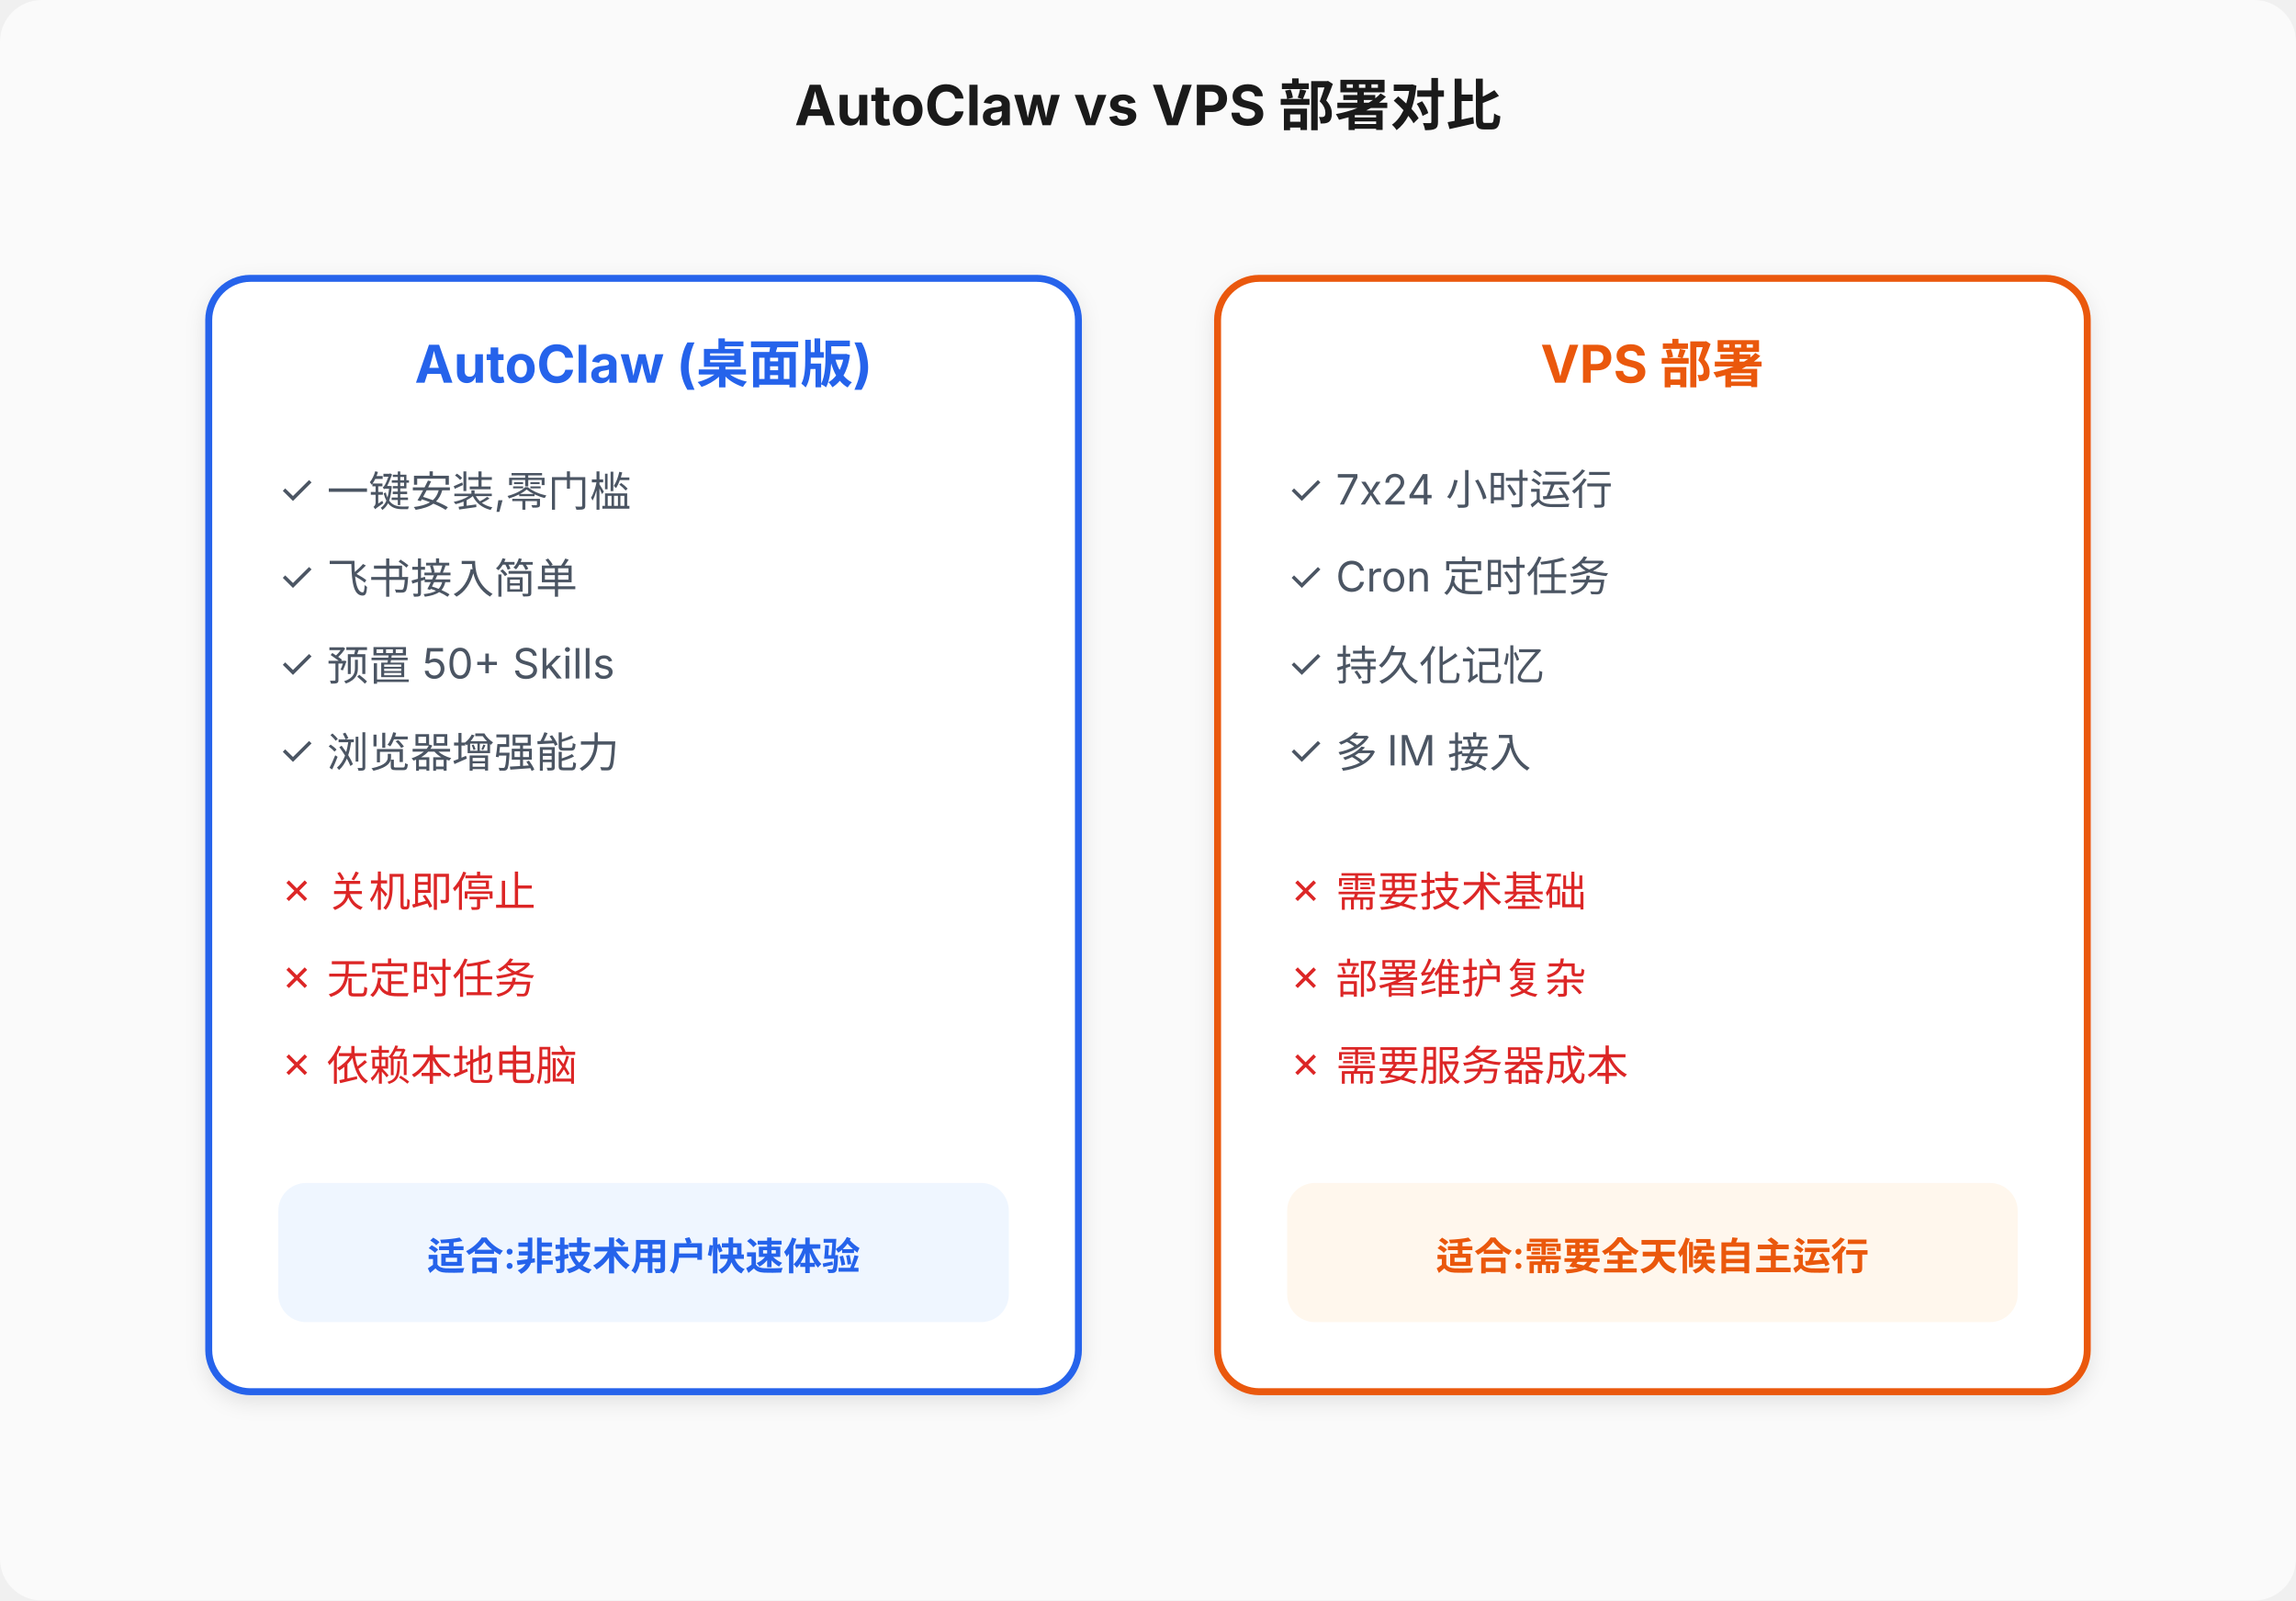
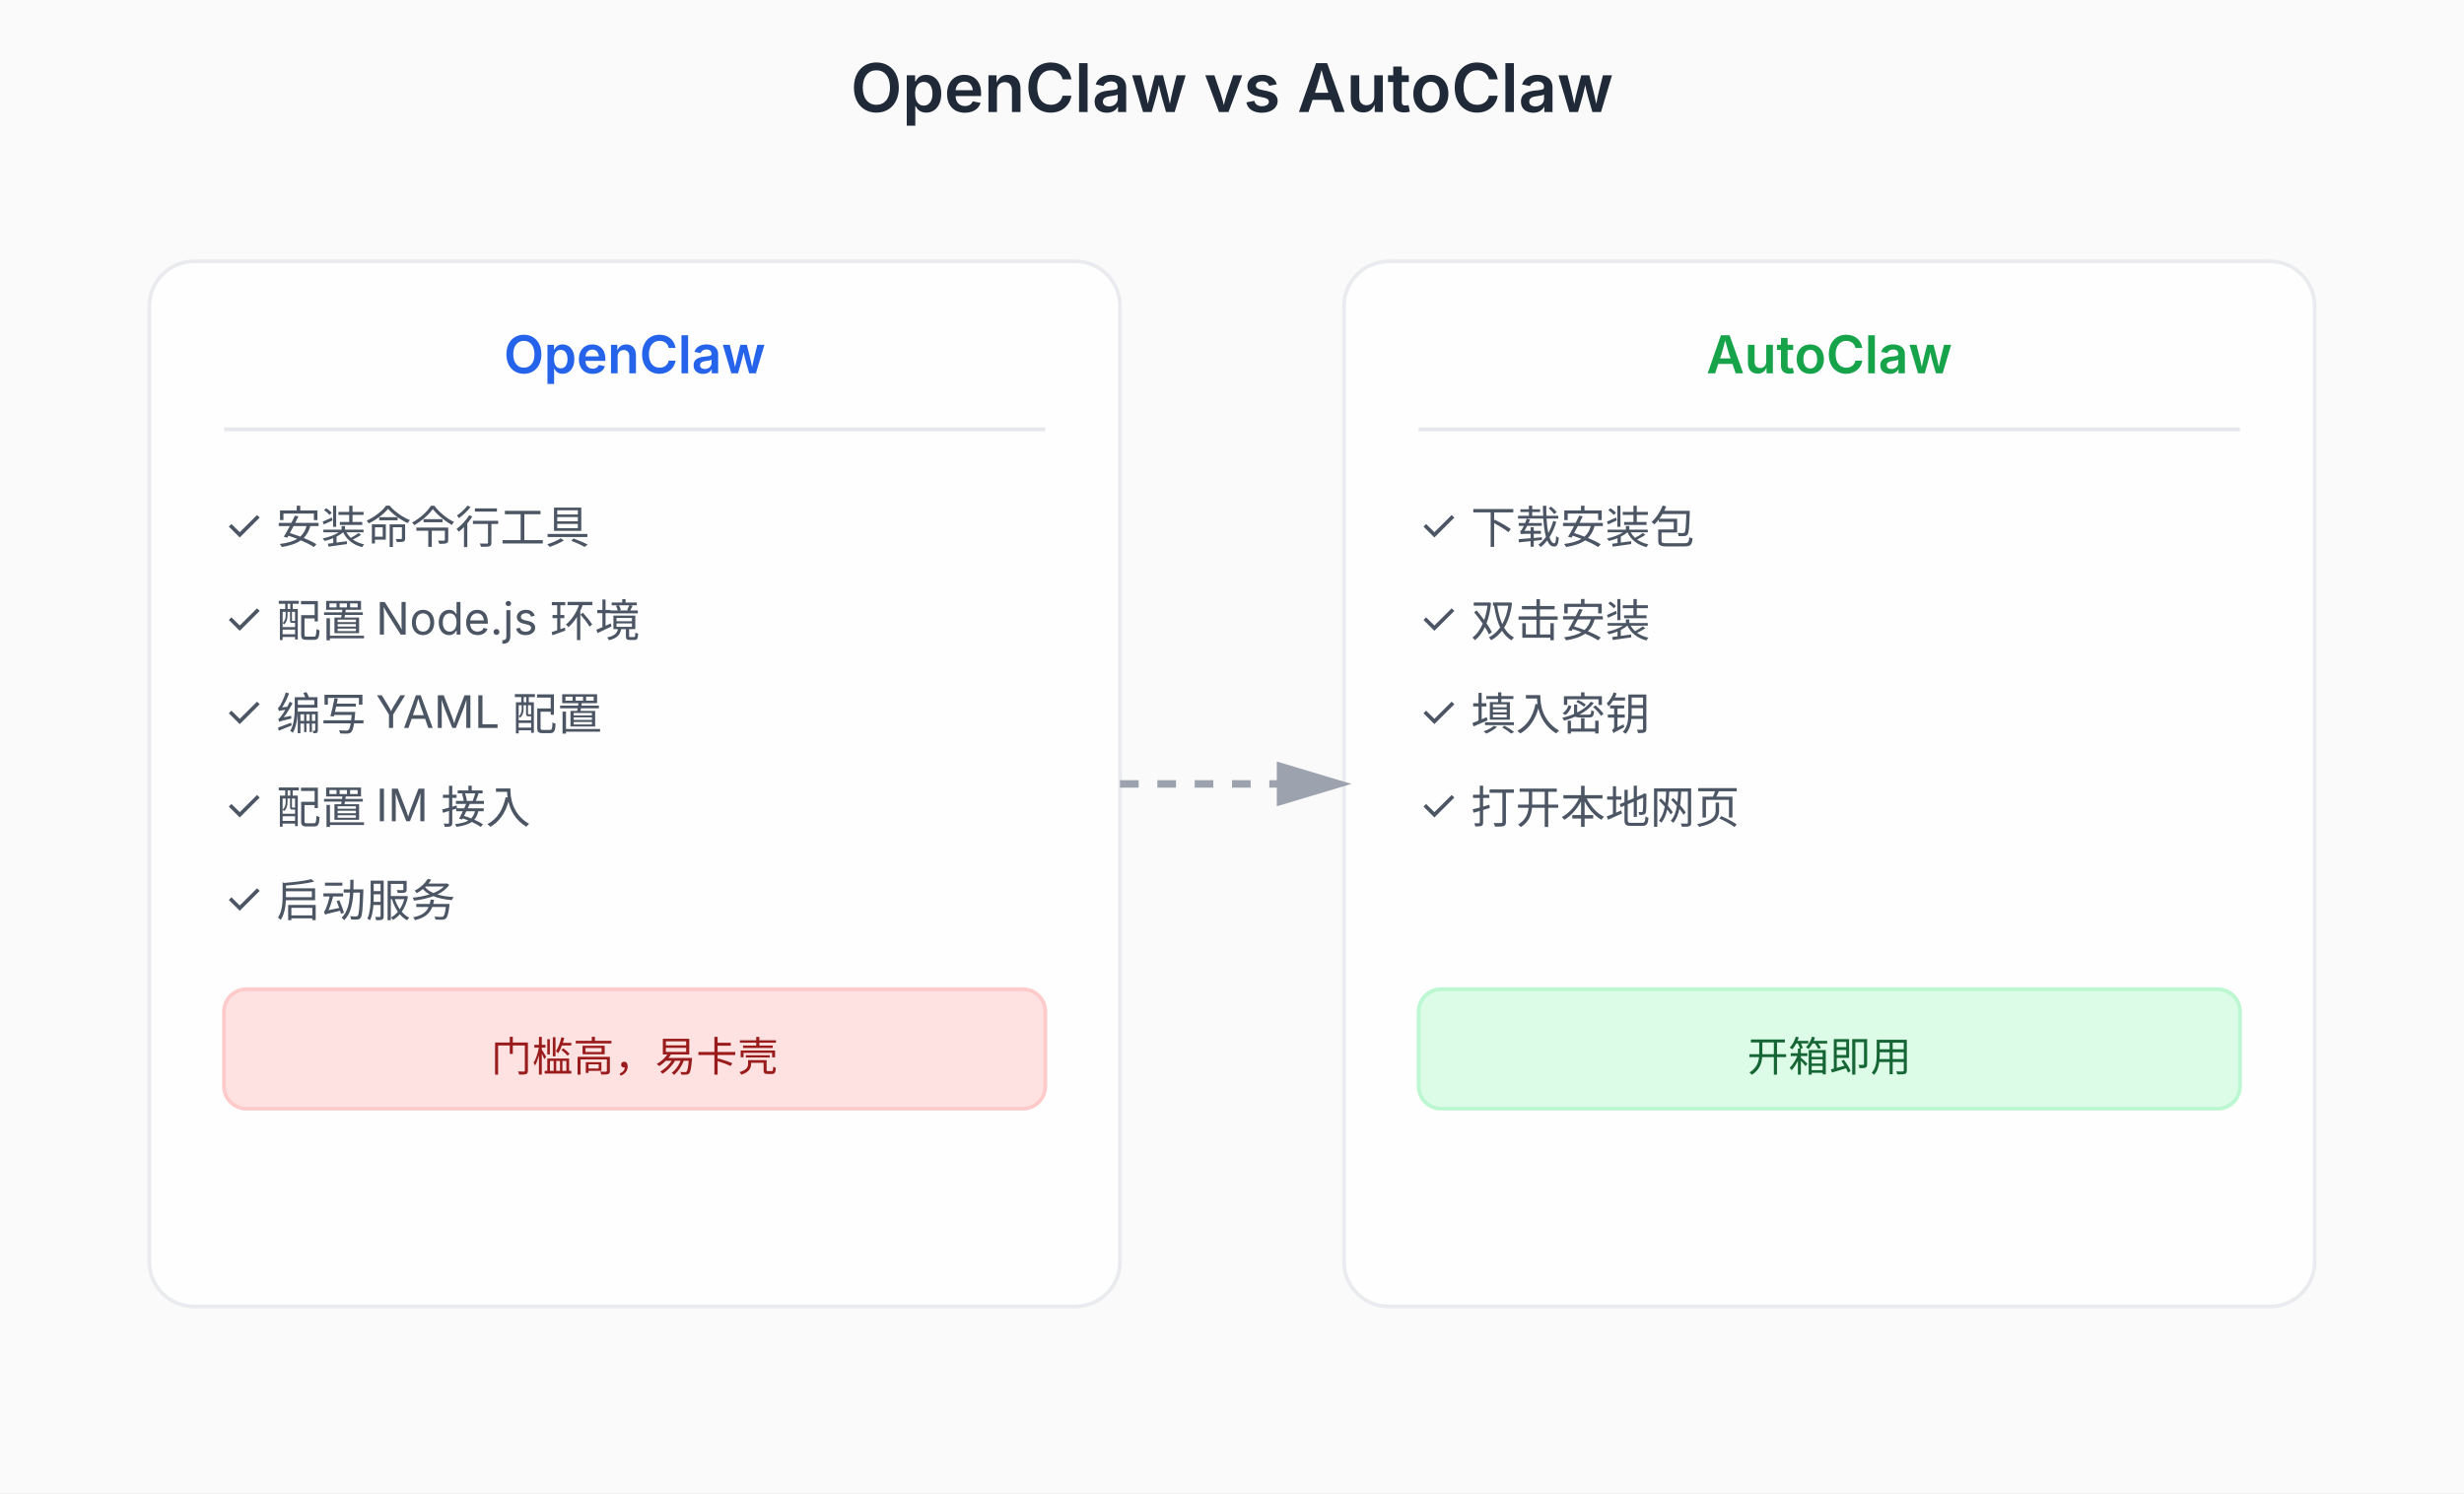
- <svg xmlns="http://www.w3.org/2000/svg" viewBox="0 0 660 460" font-family="-apple-system, 'Segoe UI', sans-serif">
+ <svg xmlns="http://www.w3.org/2000/svg" viewBox="0 0 660 400">
+   <rect width="660" height="400" fill="#FAFAFA" />
+   <text x="330" y="30" font-size="18" font-weight="600" text-anchor="middle" font-family="-apple-system, 'Segoe UI', sans-serif" fill="#1F2937">OpenClaw vs AutoClaw</text>
+   <g>
+     <rect x="40" y="70" width="260" height="280" rx="12" fill="#FFFFFF" stroke="#E5E7EB" stroke-width="1" opacity="0.8" />
+     <text x="170" y="100" font-size="14" font-weight="600" text-anchor="middle" font-family="-apple-system, 'Segoe UI', sans-serif" fill="#2563EB">OpenClaw</text>
+     <line x1="60" y1="115" x2="280" y2="115" stroke="#E5E7EB" stroke-width="1" />
+     <text x="60" y="145" font-size="12" font-family="-apple-system, 'Segoe UI', sans-serif" fill="#4B5563">✓ 安装命令行工具</text>
+     <text x="60" y="170" font-size="12" font-family="-apple-system, 'Segoe UI', sans-serif" fill="#4B5563">✓ 配置 Node.js 环境</text>
+     <text x="60" y="195" font-size="12" font-family="-apple-system, 'Segoe UI', sans-serif" fill="#4B5563">✓ 编写 YAML 配置</text>
+     <text x="60" y="220" font-size="12" font-family="-apple-system, 'Segoe UI', sans-serif" fill="#4B5563">✓ 配置 IM 接入</text>
+     <text x="60" y="245" font-size="12" font-family="-apple-system, 'Segoe UI', sans-serif" fill="#4B5563">✓ 启动服务</text>
+     <rect x="60" y="265" width="220" height="32" rx="6" fill="#FEE2E2" stroke="#FECACA" stroke-width="1" />
+     <text x="170" y="287" font-size="11" text-anchor="middle" font-family="-apple-system, 'Segoe UI', sans-serif" fill="#991B1B">门槛高，易卡壳</text>
+   </g>
+   <g>
+     <rect x="360" y="70" width="260" height="280" rx="12" fill="#FFFFFF" stroke="#E5E7EB" stroke-width="1" opacity="0.8" />
+     <text x="490" y="100" font-size="14" font-weight="600" text-anchor="middle" font-family="-apple-system, 'Segoe UI', sans-serif" fill="#16A34A">AutoClaw</text>
+     <line x1="380" y1="115" x2="600" y2="115" stroke="#E5E7EB" stroke-width="1" />
+     <text x="380" y="145" font-size="12" font-family="-apple-system, 'Segoe UI', sans-serif" fill="#4B5563">✓ 下载安装包</text>
+     <text x="380" y="170" font-size="12" font-family="-apple-system, 'Segoe UI', sans-serif" fill="#4B5563">✓ 双击安装</text>
+     <text x="380" y="195" font-size="12" font-family="-apple-system, 'Segoe UI', sans-serif" fill="#4B5563">✓ 填入密钥</text>
+     <text x="380" y="220" font-size="12" font-family="-apple-system, 'Segoe UI', sans-serif" fill="#4B5563">✓ 打开本地网页</text>
+     <rect x="380" y="265" width="220" height="32" rx="6" fill="#DCFCE7" stroke="#BBF7D0" stroke-width="1" />
+     <text x="490" y="287" font-size="11" text-anchor="middle" font-family="-apple-system, 'Segoe UI', sans-serif" fill="#166534">开箱即用</text>
+   </g>
+   <path d="M 300 210 L 360 210" stroke="#9CA3AF" stroke-width="2" stroke-dasharray="5,5" marker-end="url(#arrowhead)" />
  <defs>
-     <filter id="shadow">
-       <feDropShadow dx="0" dy="2" stdDeviation="3" flood-opacity="0.1" />
-     </filter>
+     <marker id="arrowhead" markerWidth="10" markerHeight="10" refX="9" refY="3" orient="auto">
+       <polygon points="0 0, 10 3, 0 6" fill="#9CA3AF" />
+     </marker>
  </defs>
-   <rect width="660" height="460" fill="#FAFAFA" rx="12" />
-   <text x="330" y="36" text-anchor="middle" font-size="16" font-weight="700" fill="#1a1a1a">AutoClaw vs VPS 部署对比</text>
-   <rect x="60" y="80" width="250" height="320" rx="12" fill="white" stroke="#2563EB" stroke-width="2" filter="url(#shadow)" />
-   <text x="185" y="110" text-anchor="middle" font-size="15" font-weight="700" fill="#2563EB">AutoClaw (桌面版)</text>
-   <text x="80" y="145" font-size="12" fill="#4b5563">✓ 一键安装,零门槛</text>
-   <text x="80" y="170" font-size="12" fill="#4b5563">✓ 飞书接入简单</text>
-   <text x="80" y="195" font-size="12" fill="#4b5563">✓ 预置 50+ Skills</text>
-   <text x="80" y="220" font-size="12" fill="#4b5563">✓ 浏览器增强能力</text>
-   <text x="80" y="260" font-size="12" fill="#dc2626">✗ 关机即停止</text>
-   <text x="80" y="285" font-size="12" fill="#dc2626">✗ 无定时任务</text>
-   <text x="80" y="310" font-size="12" fill="#dc2626">✗ 依赖本地电脑</text>
-   <rect x="80" y="340" width="210" height="40" rx="8" fill="#EFF6FF" />
-   <text x="185" y="365" text-anchor="middle" font-size="11" font-weight="600" fill="#2563EB">适合:非技术用户快速体验</text>
-   <rect x="350" y="80" width="250" height="320" rx="12" fill="white" stroke="#EA580C" stroke-width="2" filter="url(#shadow)" />
-   <text x="475" y="110" text-anchor="middle" font-size="15" font-weight="700" fill="#EA580C">VPS 部署</text>
-   <text x="370" y="145" font-size="12" fill="#4b5563">✓ 7x24 小时运行</text>
-   <text x="370" y="170" font-size="12" fill="#4b5563">✓ Cron 定时任务</text>
-   <text x="370" y="195" font-size="12" fill="#4b5563">✓ 持久化记忆</text>
-   <text x="370" y="220" font-size="12" fill="#4b5563">✓ 多 IM 接入</text>
-   <text x="370" y="260" font-size="12" fill="#dc2626">✗ 需要技术基础</text>
-   <text x="370" y="285" font-size="12" fill="#dc2626">✗ 部署维护复杂</text>
-   <text x="370" y="310" font-size="12" fill="#dc2626">✗ 需要服务器成本</text>
-   <rect x="370" y="340" width="210" height="40" rx="8" fill="#FFF7ED" />
-   <text x="475" y="365" text-anchor="middle" font-size="11" font-weight="600" fill="#EA580C">适合:需要全天候自主运行</text>
</svg>
